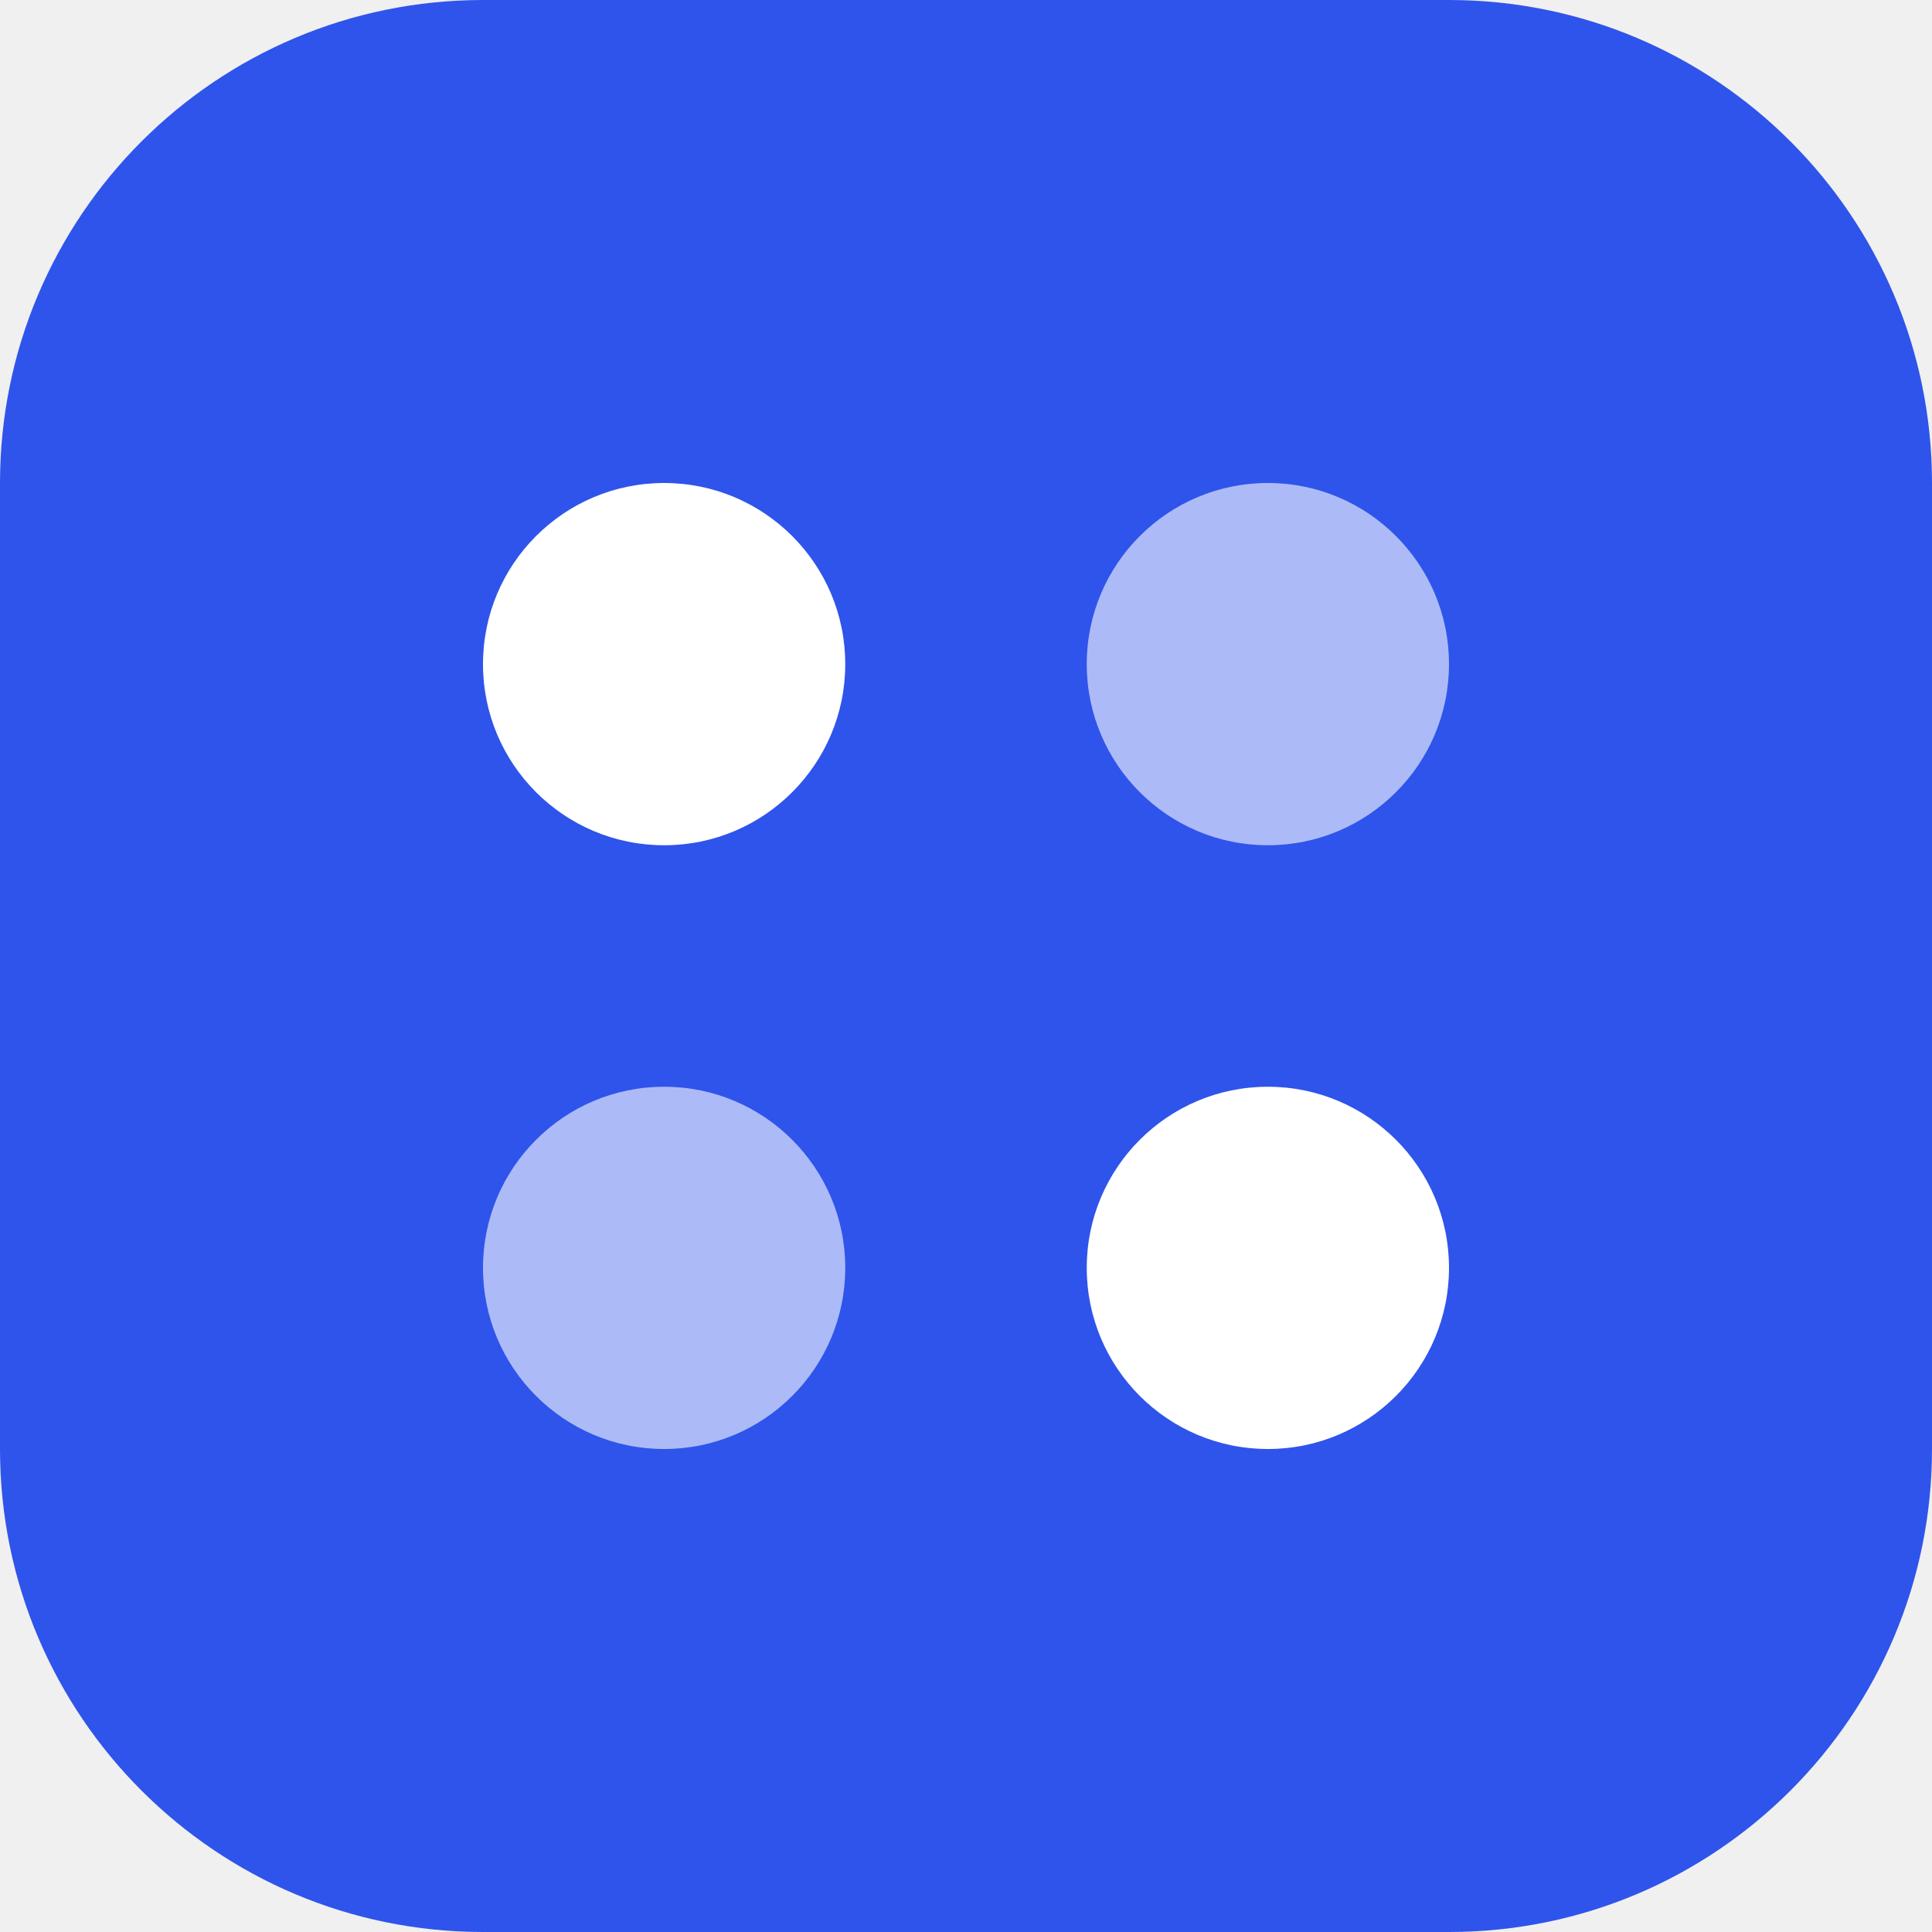
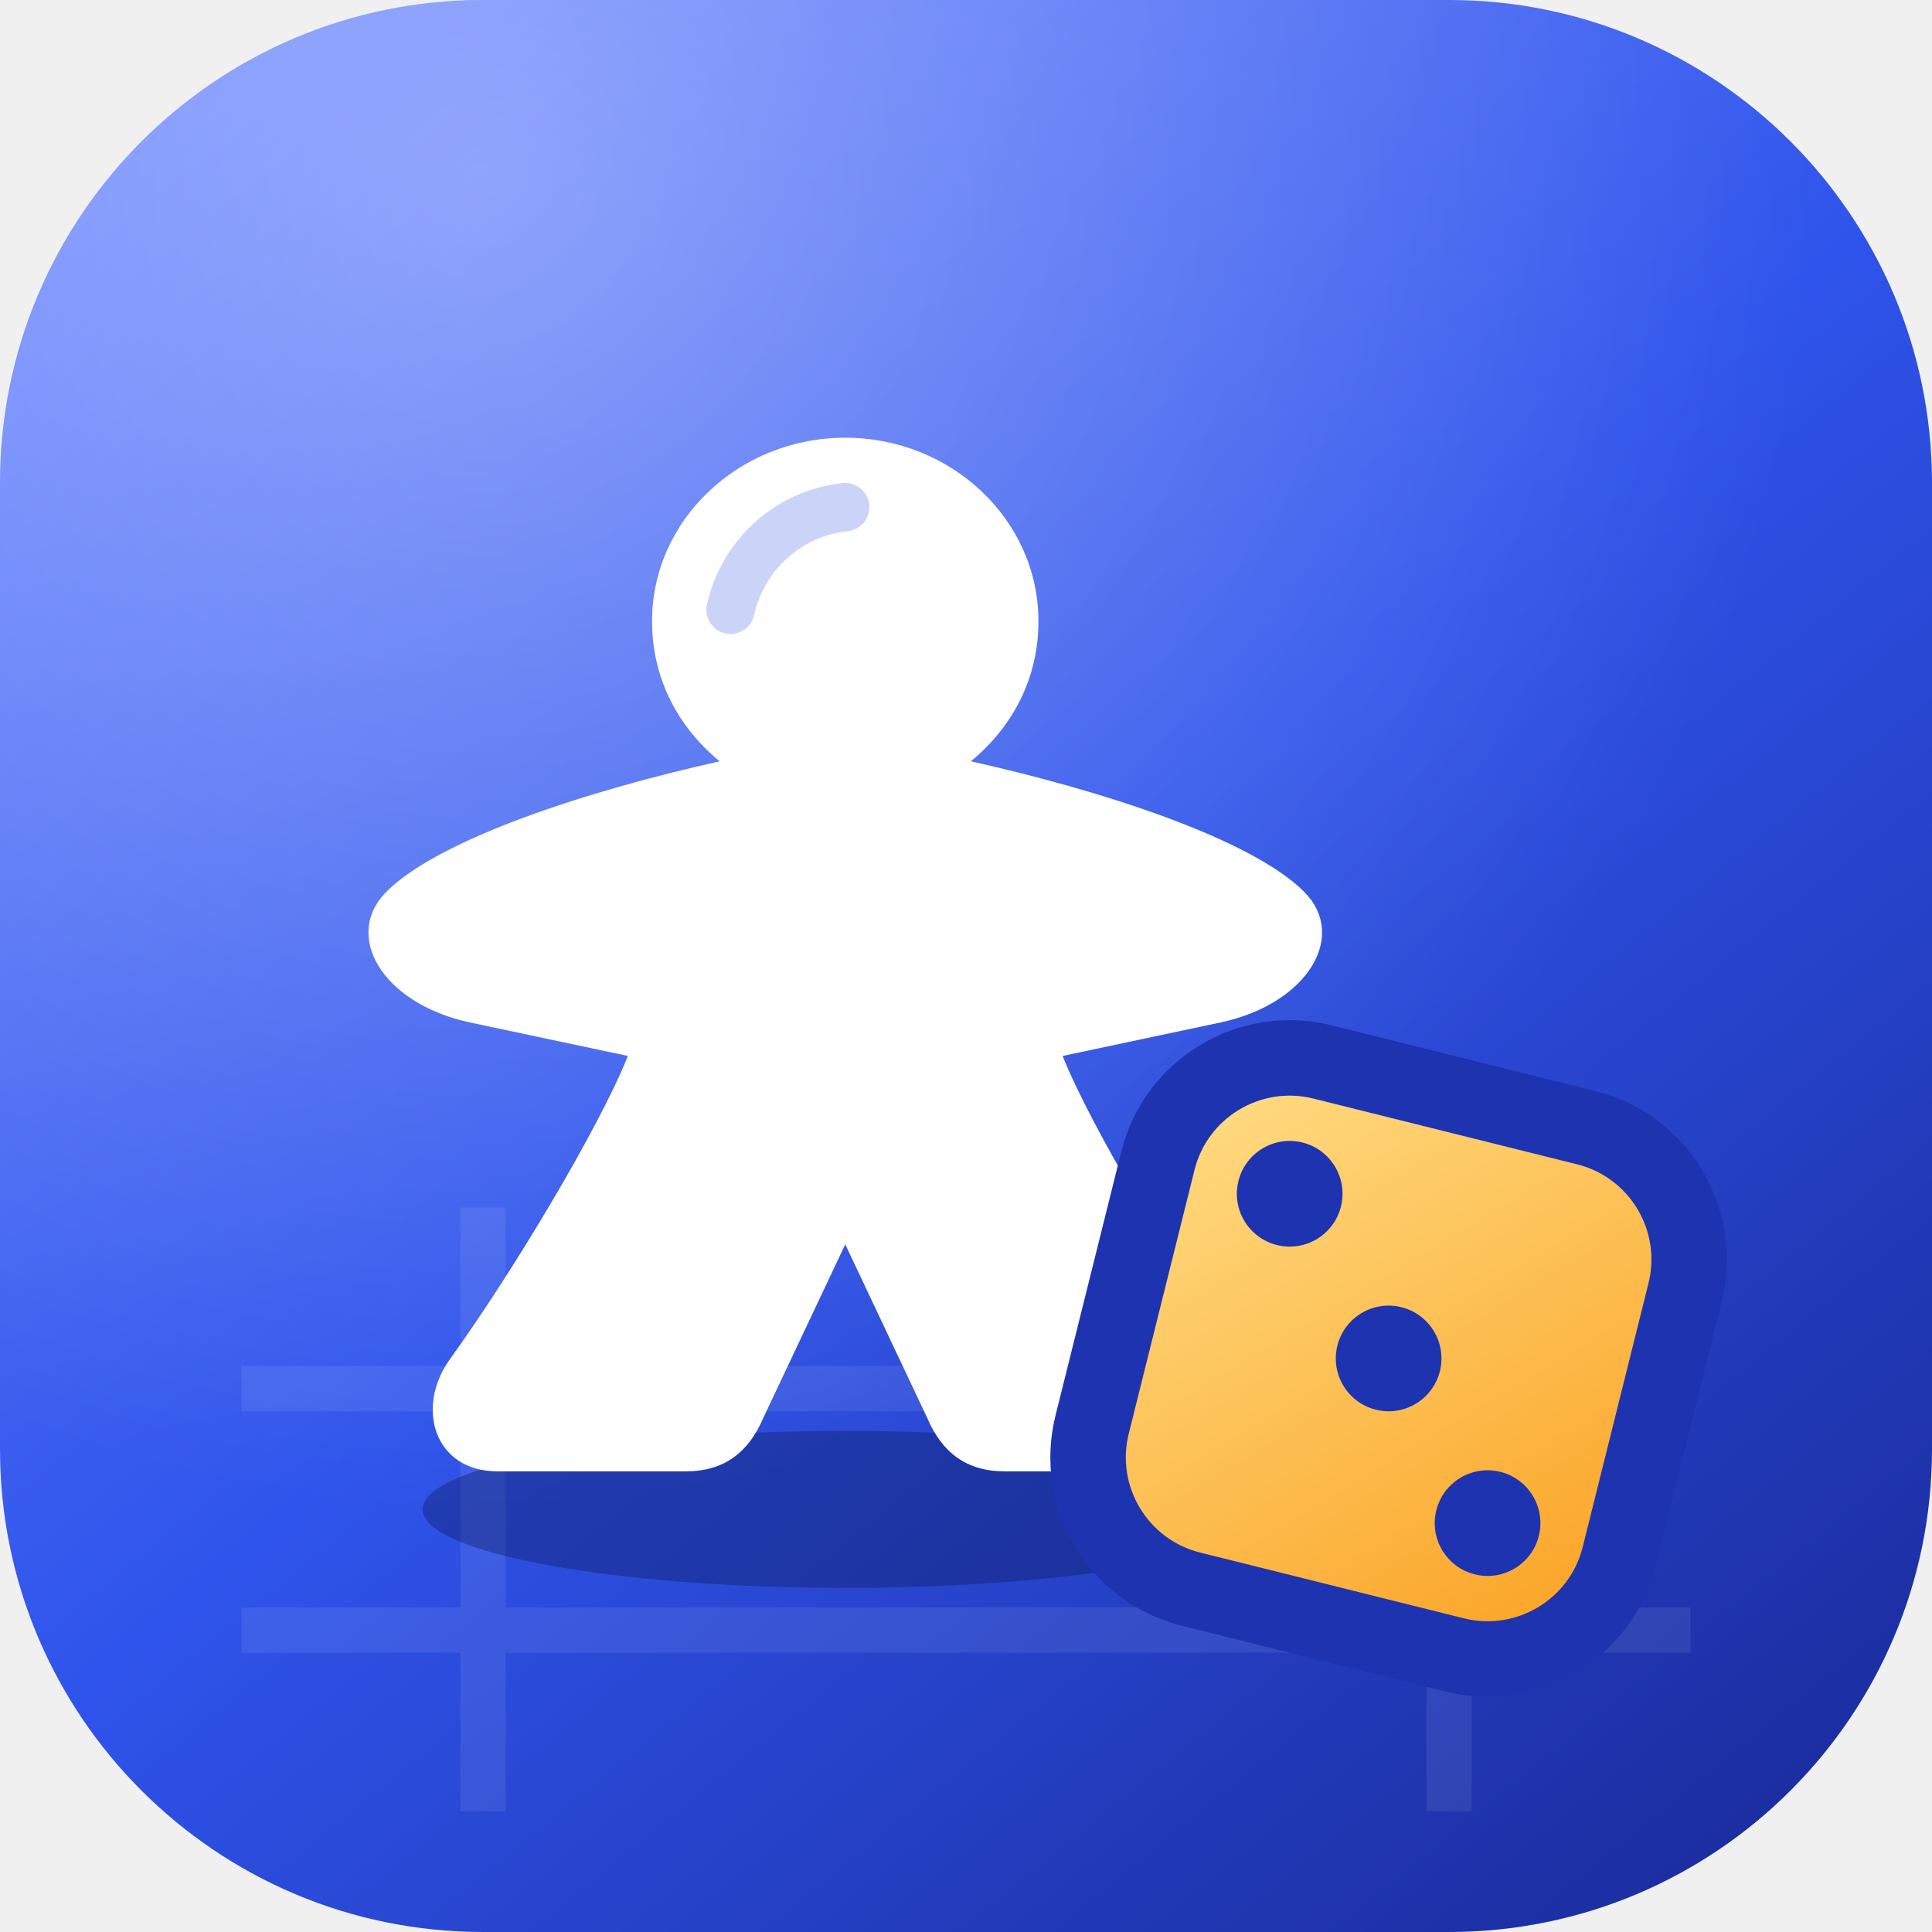
<svg xmlns="http://www.w3.org/2000/svg" viewBox="0 0 64 64">
-   <rect width="64" height="64" rx="16" fill="#2F54EB" />
-   <circle cx="22" cy="22" r="6" fill="#fff" />
-   <circle cx="42" cy="42" r="6" fill="#fff" />
-   <circle cx="42" cy="22" r="6" fill="#ffffff99" />
-   <circle cx="22" cy="42" r="6" fill="#ffffff99" />
+   <defs>
+     <linearGradient id="bg" x1="6" y1="0" x2="58" y2="64" gradientUnits="userSpaceOnUse">
+       <stop offset="0" stop-color="#6A86FF" />
+       <stop offset=".5" stop-color="#2F54EB" />
+       <stop offset="1" stop-color="#1A2B9C" />
+     </linearGradient>
+     <radialGradient id="sheen" cx="16" cy="6" r="44" gradientUnits="userSpaceOnUse">
+       <stop offset="0" stop-color="#fff" stop-opacity=".32" />
+       <stop offset="1" stop-color="#fff" stop-opacity="0" />
+     </radialGradient>
+     <linearGradient id="die" x1="37" y1="36" x2="55" y2="54" gradientUnits="userSpaceOnUse">
+       <stop offset="0" stop-color="#FFE08A" />
+       <stop offset="1" stop-color="#FA9F1E" />
+     </linearGradient>
+   </defs>
+   <rect width="64" height="64" rx="16" fill="url(#bg)" />
+   <rect width="64" height="64" rx="16" fill="url(#sheen)" />
+   <g id="art">
+     <path d="M8 46H56M8 54H56M16 40V60M48 40V60" stroke="#fff" stroke-opacity=".08" stroke-width="1.5" />
+     <ellipse cx="28" cy="50" rx="14" ry="2.6" fill="#0B1550" fill-opacity=".35" />
+     <path d="M28 14.5C31.52 14.5 34.4 17.22 34.4 20.58C34.4 22.5 33.52 24.1 32.16 25.22C36.48 26.18 41.44 27.78 43.2 29.54C44.64 30.98 43.36 33.22 40.48 33.86L35.2 34.98C36.16 37.38 39.04 42.18 41.12 45.06C42.24 46.66 41.6 48.74 39.52 48.74L33.28 48.74C32 48.74 31.2 48.1 30.72 46.98L28 41.22L25.28 46.98C24.8 48.1 24 48.74 22.72 48.74L16.48 48.74C14.4 48.74 13.76 46.66 14.88 45.06C16.96 42.18 19.84 37.38 20.8 34.98L15.52 33.86C12.64 33.22 11.36 30.98 12.8 29.54C14.56 27.78 19.52 26.18 23.84 25.22C22.48 24.1 21.6 22.5 21.6 20.58C21.6 17.22 24.48 14.5 28 14.5Z" fill="#fff" />
+     <path d="M24.2 20.2C24.6 18.4 26.1 17 28 16.8" fill="none" stroke="#2F54EB" stroke-opacity=".25" stroke-width="1.6" stroke-linecap="round" />
+     <g transform="rotate(14 46 45)">
+       <rect x="37" y="36" width="18" height="18" rx="4.5" fill="url(#die)" stroke="#1E33B0" stroke-width="2.5" />
+       <circle cx="41.5" cy="40.5" r="1.75" fill="#1E33B0" />
+       <circle cx="46" cy="45" r="1.75" fill="#1E33B0" />
+       <circle cx="50.5" cy="49.5" r="1.75" fill="#1E33B0" />
+     </g>
+   </g>
</svg>
